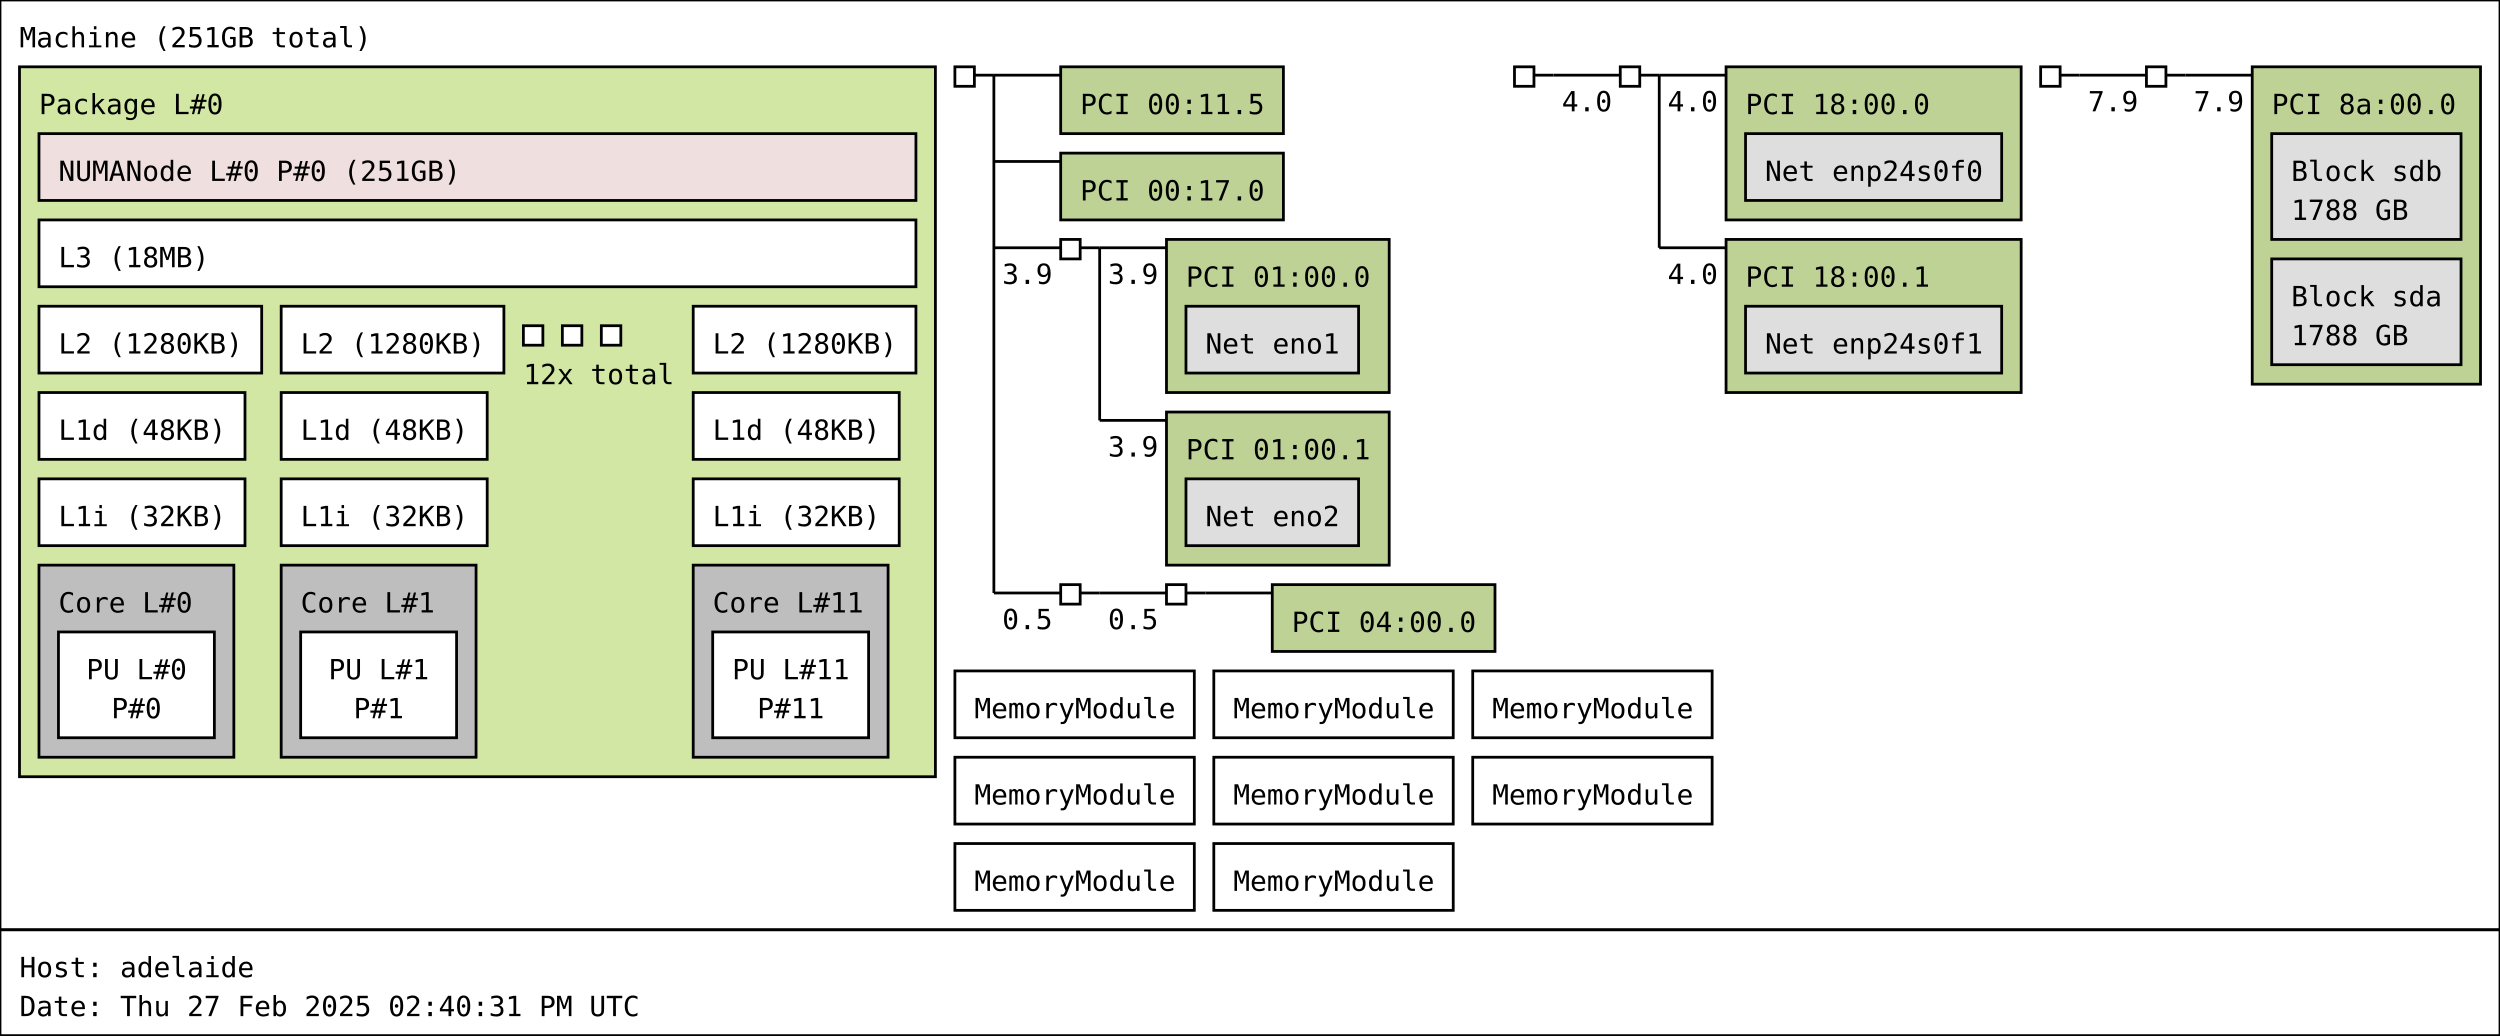
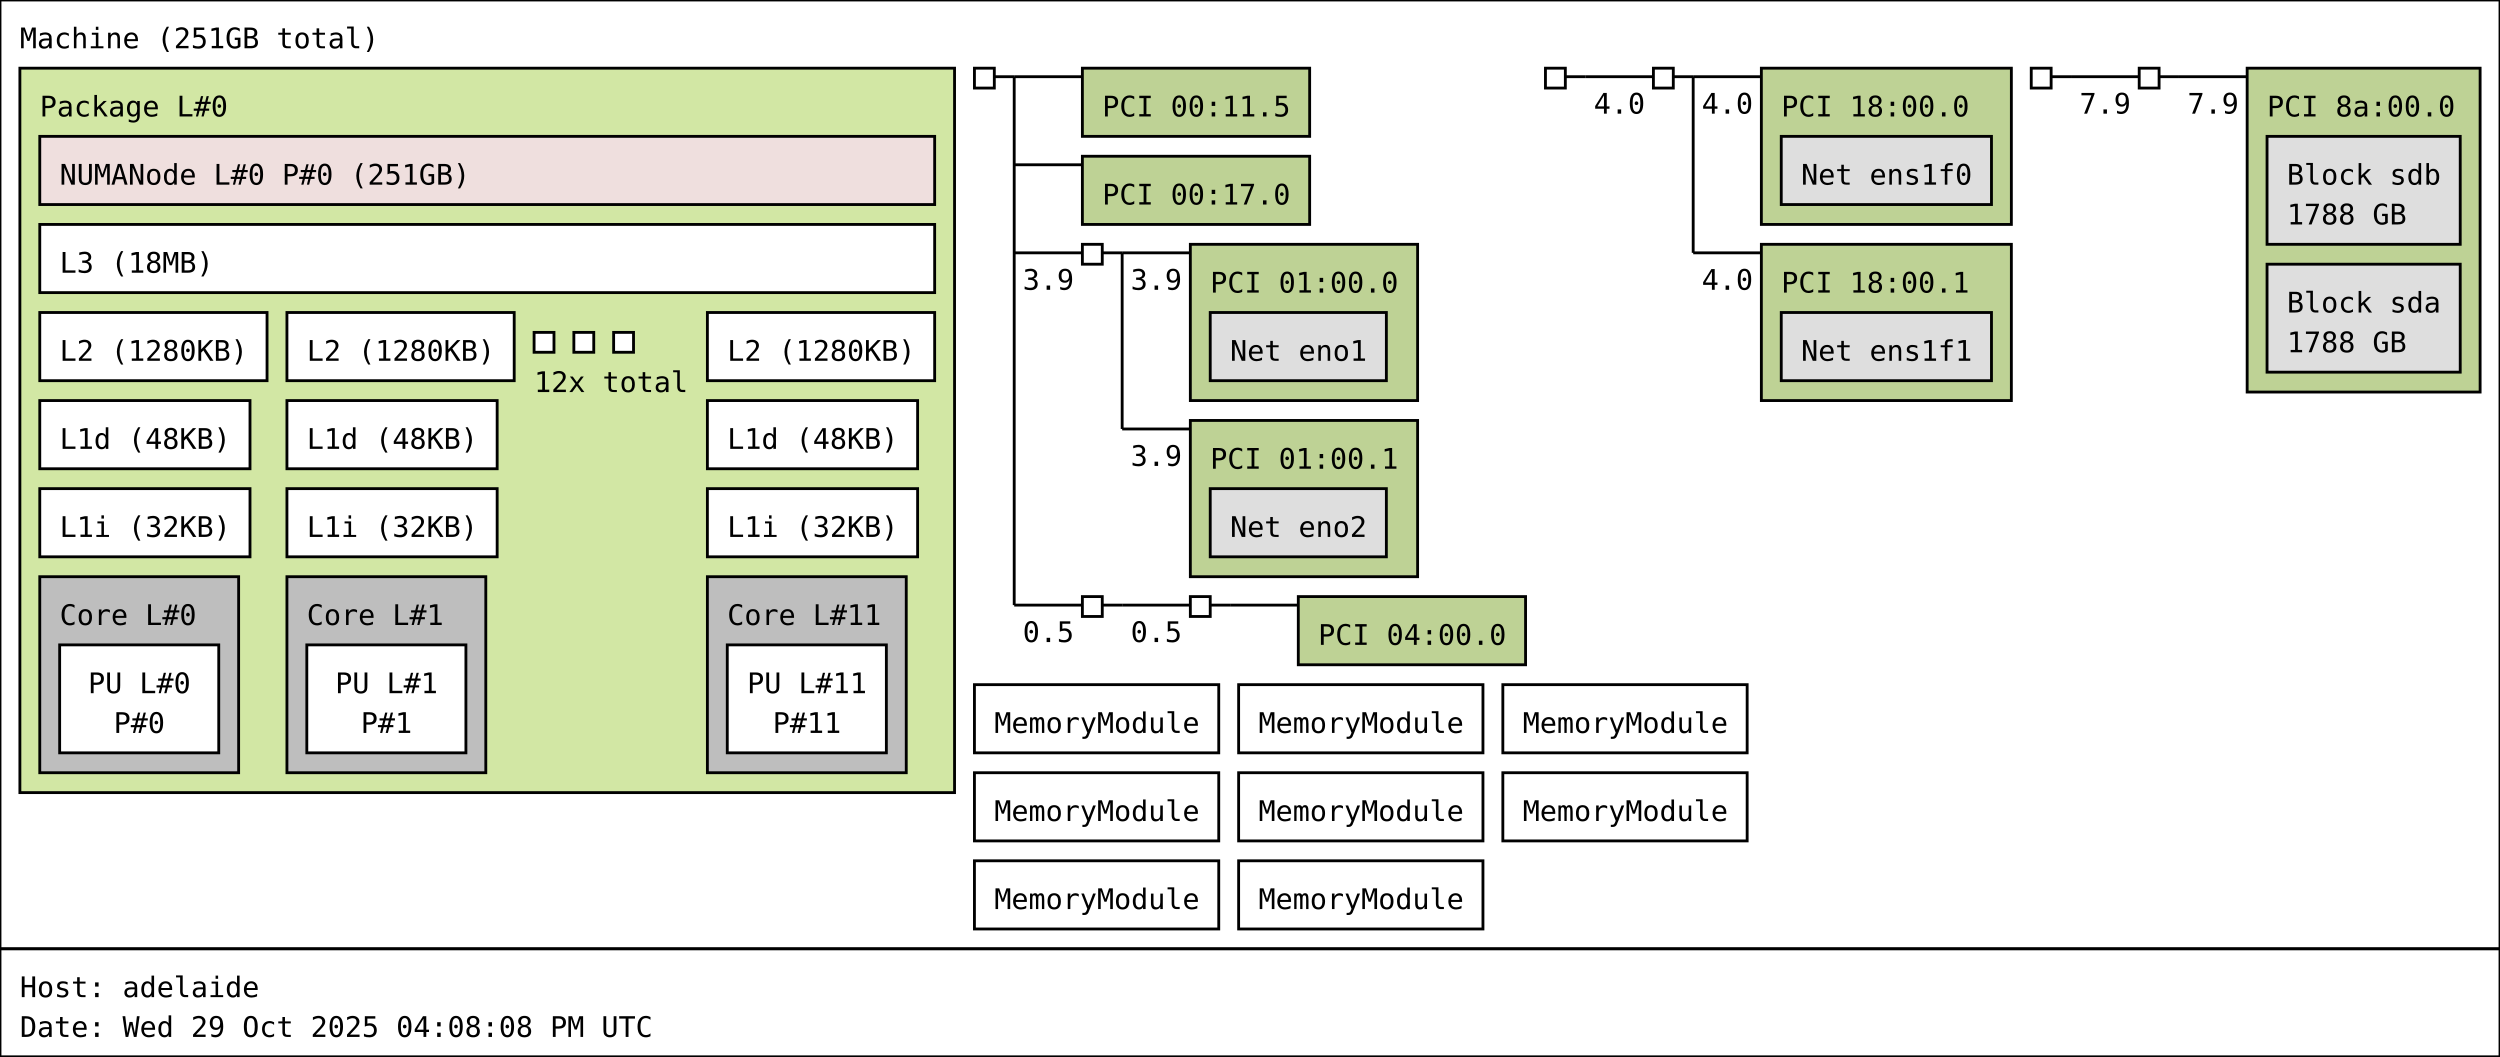
- <svg xmlns="http://www.w3.org/2000/svg" width="898px" height="372px" viewBox="0 0 898px 372px" version="1.1">
-   <rect id="Machine_0_rect" class="Machine" x="0" y="0" width="898" height="334" fill="rgb(255,255,255)" stroke="rgb(0,0,0)" stroke-width="1" />
+ <svg xmlns="http://www.w3.org/2000/svg" width="880px" height="372px" viewBox="0 0 880px 372px" version="1.1">
+   <rect id="Machine_0_rect" class="Machine" x="0" y="0" width="880" height="334" fill="rgb(255,255,255)" stroke="rgb(0,0,0)" stroke-width="1" />
  <text id="Machine_0_text" class="Machine" font-family="Monospace" x="7" y="17" fill="rgb(0,0,0)" font-size="10px">Machine (251GB total)</text>
  <rect id="Package_0_rect" class="Package" x="7" y="24" width="329" height="255" fill="rgb(210,231,164)" stroke="rgb(0,0,0)" stroke-width="1" />
  <text id="Package_0_text" class="Package" font-family="Monospace" x="14" y="41" fill="rgb(0,0,0)" font-size="10px">Package L#0</text>
  <rect id="L3_0_rect" class="L3" x="14" y="79" width="315" height="24" fill="rgb(255,255,255)" stroke="rgb(0,0,0)" stroke-width="1" />
  <text id="L3_0_text" class="L3" font-family="Monospace" x="21" y="96" fill="rgb(0,0,0)" font-size="10px">L3 (18MB)</text>
  <rect id="L2_0_rect" class="L2" x="14" y="110" width="80" height="24" fill="rgb(255,255,255)" stroke="rgb(0,0,0)" stroke-width="1" />
  <text id="L2_0_text" class="L2" font-family="Monospace" x="21" y="127" fill="rgb(0,0,0)" font-size="10px">L2 (1280KB)</text>
  <rect id="L1d_0_rect" class="L1d" x="14" y="141" width="74" height="24" fill="rgb(255,255,255)" stroke="rgb(0,0,0)" stroke-width="1" />
  <text id="L1d_0_text" class="L1d" font-family="Monospace" x="21" y="158" fill="rgb(0,0,0)" font-size="10px">L1d (48KB)</text>
  <rect id="L1i_0_rect" class="L1i" x="14" y="172" width="74" height="24" fill="rgb(255,255,255)" stroke="rgb(0,0,0)" stroke-width="1" />
  <text id="L1i_0_text" class="L1i" font-family="Monospace" x="21" y="189" fill="rgb(0,0,0)" font-size="10px">L1i (32KB)</text>
  <rect id="Core_0_rect" class="Core" x="14" y="203" width="70" height="69" fill="rgb(190,190,190)" stroke="rgb(0,0,0)" stroke-width="1" />
  <text id="Core_0_text" class="Core" font-family="Monospace" x="21" y="220" fill="rgb(0,0,0)" font-size="10px">Core L#0</text>
  <rect id="PU_0_rect" class="PU" x="21" y="227" width="56" height="38" fill="rgb(255,255,255)" stroke="rgb(0,0,0)" stroke-width="1" />
  <text id="PU_0_text" class="PU" font-family="Monospace" x="31" y="244" fill="rgb(0,0,0)" font-size="10px">PU L#0</text>
  <text id="PU_0_text_1" class="PU" font-family="Monospace" x="40" y="258" fill="rgb(0,0,0)" font-size="10px">P#0</text>
  <rect id="L2_1_rect" class="L2" x="101" y="110" width="80" height="24" fill="rgb(255,255,255)" stroke="rgb(0,0,0)" stroke-width="1" />
  <text id="L2_1_text" class="L2" font-family="Monospace" x="108" y="127" fill="rgb(0,0,0)" font-size="10px">L2 (1280KB)</text>
  <rect id="L1d_1_rect" class="L1d" x="101" y="141" width="74" height="24" fill="rgb(255,255,255)" stroke="rgb(0,0,0)" stroke-width="1" />
  <text id="L1d_1_text" class="L1d" font-family="Monospace" x="108" y="158" fill="rgb(0,0,0)" font-size="10px">L1d (48KB)</text>
  <rect id="L1i_1_rect" class="L1i" x="101" y="172" width="74" height="24" fill="rgb(255,255,255)" stroke="rgb(0,0,0)" stroke-width="1" />
  <text id="L1i_1_text" class="L1i" font-family="Monospace" x="108" y="189" fill="rgb(0,0,0)" font-size="10px">L1i (32KB)</text>
  <rect id="Core_1_rect" class="Core" x="101" y="203" width="70" height="69" fill="rgb(190,190,190)" stroke="rgb(0,0,0)" stroke-width="1" />
  <text id="Core_1_text" class="Core" font-family="Monospace" x="108" y="220" fill="rgb(0,0,0)" font-size="10px">Core L#1</text>
  <rect id="PU_1_rect" class="PU" x="108" y="227" width="56" height="38" fill="rgb(255,255,255)" stroke="rgb(0,0,0)" stroke-width="1" />
  <text id="PU_1_text" class="PU" font-family="Monospace" x="118" y="244" fill="rgb(0,0,0)" font-size="10px">PU L#1</text>
  <text id="PU_1_text_1" class="PU" font-family="Monospace" x="127" y="258" fill="rgb(0,0,0)" font-size="10px">P#1</text>
  <rect id="L2_2_rect" class="L2" x="188" y="117" width="7" height="7" fill="rgb(255,255,255)" stroke="rgb(0,0,0)" stroke-width="1" />
  <rect id="L2_2_rect" class="L2" x="202" y="117" width="7" height="7" fill="rgb(255,255,255)" stroke="rgb(0,0,0)" stroke-width="1" />
  <rect id="L2_2_rect" class="L2" x="216" y="117" width="7" height="7" fill="rgb(255,255,255)" stroke="rgb(0,0,0)" stroke-width="1" />
  <text id="L2_2_text" class="L2" font-family="Monospace" x="188" y="138" fill="rgb(0,0,0)" font-size="10px">12x total</text>
  <rect id="L2_11_rect" class="L2" x="249" y="110" width="80" height="24" fill="rgb(255,255,255)" stroke="rgb(0,0,0)" stroke-width="1" />
  <text id="L2_11_text" class="L2" font-family="Monospace" x="256" y="127" fill="rgb(0,0,0)" font-size="10px">L2 (1280KB)</text>
  <rect id="L1d_11_rect" class="L1d" x="249" y="141" width="74" height="24" fill="rgb(255,255,255)" stroke="rgb(0,0,0)" stroke-width="1" />
  <text id="L1d_11_text" class="L1d" font-family="Monospace" x="256" y="158" fill="rgb(0,0,0)" font-size="10px">L1d (48KB)</text>
  <rect id="L1i_11_rect" class="L1i" x="249" y="172" width="74" height="24" fill="rgb(255,255,255)" stroke="rgb(0,0,0)" stroke-width="1" />
  <text id="L1i_11_text" class="L1i" font-family="Monospace" x="256" y="189" fill="rgb(0,0,0)" font-size="10px">L1i (32KB)</text>
  <rect id="Core_11_rect" class="Core" x="249" y="203" width="70" height="69" fill="rgb(190,190,190)" stroke="rgb(0,0,0)" stroke-width="1" />
  <text id="Core_11_text" class="Core" font-family="Monospace" x="256" y="220" fill="rgb(0,0,0)" font-size="10px">Core L#11</text>
  <rect id="PU_11_rect" class="PU" x="256" y="227" width="56" height="38" fill="rgb(255,255,255)" stroke="rgb(0,0,0)" stroke-width="1" />
  <text id="PU_11_text" class="PU" font-family="Monospace" x="263" y="244" fill="rgb(0,0,0)" font-size="10px">PU L#11</text>
  <text id="PU_11_text_1" class="PU" font-family="Monospace" x="272" y="258" fill="rgb(0,0,0)" font-size="10px">P#11</text>
  <rect id="NUMANode_0_rect" class="NUMANode" x="14" y="48" width="315" height="24" fill="rgb(239,223,222)" stroke="rgb(0,0,0)" stroke-width="1" />
  <text id="NUMANode_0_text" class="NUMANode" font-family="Monospace" x="21" y="65" fill="rgb(0,0,0)" font-size="10px">NUMANode L#0 P#0 (251GB)</text>
  <rect id="HostBridge_0_rect" class="HostBridge" x="343" y="24" width="7" height="7" fill="rgb(255,255,255)" stroke="rgb(0,0,0)" stroke-width="1" />
  <line id="HostBridge_0_line" class="HostBridge" x1="350" y1="27" x2="357" y2="27" stroke="rgb(0,0,0)" stroke-width="1" />
  <line id="HostBridge_0_line_2" class="HostBridge" x1="357" y1="27" x2="381" y2="27" stroke="rgb(0,0,0)" stroke-width="1" />
  <line id="HostBridge_0_line_3" class="HostBridge" x1="357" y1="58" x2="381" y2="58" stroke="rgb(0,0,0)" stroke-width="1" />
  <line id="HostBridge_0_line_4" class="HostBridge" x1="357" y1="89" x2="381" y2="89" stroke="rgb(0,0,0)" stroke-width="1" />
  <text id="HostBridge_0_text_4" class="HostBridge" font-family="Monospace" x="360" y="102" fill="rgb(0,0,0)" font-size="10px">3.9</text>
  <line id="HostBridge_0_line_5" class="HostBridge" x1="357" y1="213" x2="381" y2="213" stroke="rgb(0,0,0)" stroke-width="1" />
  <text id="HostBridge_0_text_5" class="HostBridge" font-family="Monospace" x="360" y="226" fill="rgb(0,0,0)" font-size="10px">0.5</text>
  <line id="HostBridge_0_line_1" class="HostBridge" x1="357" y1="27" x2="357" y2="213" stroke="rgb(0,0,0)" stroke-width="1" />
  <rect id="PCI_0_rect" class="PCI" x="381" y="24" width="80" height="24" fill="rgb(190,210,149)" stroke="rgb(0,0,0)" stroke-width="1" />
  <text id="PCI_0_text" class="PCI" font-family="Monospace" x="388" y="41" fill="rgb(0,0,0)" font-size="10px">PCI 00:11.5</text>
  <rect id="PCI_1_rect" class="PCI" x="381" y="55" width="80" height="24" fill="rgb(190,210,149)" stroke="rgb(0,0,0)" stroke-width="1" />
  <text id="PCI_1_text" class="PCI" font-family="Monospace" x="388" y="72" fill="rgb(0,0,0)" font-size="10px">PCI 00:17.0</text>
  <rect id="PCIBridge_1_rect" class="PCIBridge" x="381" y="86" width="7" height="7" fill="rgb(255,255,255)" stroke="rgb(0,0,0)" stroke-width="1" />
  <line id="PCIBridge_1_line" class="PCIBridge" x1="388" y1="89" x2="395" y2="89" stroke="rgb(0,0,0)" stroke-width="1" />
  <line id="PCIBridge_1_line_2" class="PCIBridge" x1="395" y1="89" x2="419" y2="89" stroke="rgb(0,0,0)" stroke-width="1" />
  <text id="PCIBridge_1_text_2" class="PCIBridge" font-family="Monospace" x="398" y="102" fill="rgb(0,0,0)" font-size="10px">3.9</text>
  <line id="PCIBridge_1_line_3" class="PCIBridge" x1="395" y1="151" x2="419" y2="151" stroke="rgb(0,0,0)" stroke-width="1" />
  <text id="PCIBridge_1_text_3" class="PCIBridge" font-family="Monospace" x="398" y="164" fill="rgb(0,0,0)" font-size="10px">3.9</text>
  <line id="PCIBridge_1_line_1" class="PCIBridge" x1="395" y1="89" x2="395" y2="151" stroke="rgb(0,0,0)" stroke-width="1" />
  <rect id="PCI_2_rect" class="PCI" x="419" y="86" width="80" height="55" fill="rgb(190,210,149)" stroke="rgb(0,0,0)" stroke-width="1" />
  <text id="PCI_2_text" class="PCI" font-family="Monospace" x="426" y="103" fill="rgb(0,0,0)" font-size="10px">PCI 01:00.0</text>
  <rect id="Net_0_rect" class="Net" x="426" y="110" width="62" height="24" fill="rgb(222,222,222)" stroke="rgb(0,0,0)" stroke-width="1" />
  <text id="Net_0_text" class="Net" font-family="Monospace" x="433" y="127" fill="rgb(0,0,0)" font-size="10px">Net eno1</text>
  <rect id="PCI_3_rect" class="PCI" x="419" y="148" width="80" height="55" fill="rgb(190,210,149)" stroke="rgb(0,0,0)" stroke-width="1" />
  <text id="PCI_3_text" class="PCI" font-family="Monospace" x="426" y="165" fill="rgb(0,0,0)" font-size="10px">PCI 01:00.1</text>
  <rect id="Net_1_rect" class="Net" x="426" y="172" width="62" height="24" fill="rgb(222,222,222)" stroke="rgb(0,0,0)" stroke-width="1" />
  <text id="Net_1_text" class="Net" font-family="Monospace" x="433" y="189" fill="rgb(0,0,0)" font-size="10px">Net eno2</text>
  <rect id="PCIBridge_2_rect" class="PCIBridge" x="381" y="210" width="7" height="7" fill="rgb(255,255,255)" stroke="rgb(0,0,0)" stroke-width="1" />
  <line id="PCIBridge_2_line" class="PCIBridge" x1="388" y1="213" x2="395" y2="213" stroke="rgb(0,0,0)" stroke-width="1" />
  <line id="PCIBridge_2_line_2" class="PCIBridge" x1="395" y1="213" x2="419" y2="213" stroke="rgb(0,0,0)" stroke-width="1" />
  <text id="PCIBridge_2_text_2" class="PCIBridge" font-family="Monospace" x="398" y="226" fill="rgb(0,0,0)" font-size="10px">0.5</text>
  <line id="PCIBridge_2_line_1" class="PCIBridge" x1="395" y1="213" x2="395" y2="213" stroke="rgb(0,0,0)" stroke-width="1" />
  <rect id="PCIBridge_3_rect" class="PCIBridge" x="419" y="210" width="7" height="7" fill="rgb(255,255,255)" stroke="rgb(0,0,0)" stroke-width="1" />
  <line id="PCIBridge_3_line" class="PCIBridge" x1="426" y1="213" x2="433" y2="213" stroke="rgb(0,0,0)" stroke-width="1" />
  <line id="PCIBridge_3_line_2" class="PCIBridge" x1="433" y1="213" x2="457" y2="213" stroke="rgb(0,0,0)" stroke-width="1" />
  <line id="PCIBridge_3_line_1" class="PCIBridge" x1="433" y1="213" x2="433" y2="213" stroke="rgb(0,0,0)" stroke-width="1" />
  <rect id="PCI_4_rect" class="PCI" x="457" y="210" width="80" height="24" fill="rgb(190,210,149)" stroke="rgb(0,0,0)" stroke-width="1" />
  <text id="PCI_4_text" class="PCI" font-family="Monospace" x="464" y="227" fill="rgb(0,0,0)" font-size="10px">PCI 04:00.0</text>
  <rect id="HostBridge_4_rect" class="HostBridge" x="544" y="24" width="7" height="7" fill="rgb(255,255,255)" stroke="rgb(0,0,0)" stroke-width="1" />
  <line id="HostBridge_4_line" class="HostBridge" x1="551" y1="27" x2="558" y2="27" stroke="rgb(0,0,0)" stroke-width="1" />
  <line id="HostBridge_4_line_2" class="HostBridge" x1="558" y1="27" x2="582" y2="27" stroke="rgb(0,0,0)" stroke-width="1" />
  <text id="HostBridge_4_text_2" class="HostBridge" font-family="Monospace" x="561" y="40" fill="rgb(0,0,0)" font-size="10px">4.0</text>
  <line id="HostBridge_4_line_1" class="HostBridge" x1="558" y1="27" x2="558" y2="27" stroke="rgb(0,0,0)" stroke-width="1" />
  <rect id="PCIBridge_5_rect" class="PCIBridge" x="582" y="24" width="7" height="7" fill="rgb(255,255,255)" stroke="rgb(0,0,0)" stroke-width="1" />
  <line id="PCIBridge_5_line" class="PCIBridge" x1="589" y1="27" x2="596" y2="27" stroke="rgb(0,0,0)" stroke-width="1" />
  <line id="PCIBridge_5_line_2" class="PCIBridge" x1="596" y1="27" x2="620" y2="27" stroke="rgb(0,0,0)" stroke-width="1" />
  <text id="PCIBridge_5_text_2" class="PCIBridge" font-family="Monospace" x="599" y="40" fill="rgb(0,0,0)" font-size="10px">4.0</text>
  <line id="PCIBridge_5_line_3" class="PCIBridge" x1="596" y1="89" x2="620" y2="89" stroke="rgb(0,0,0)" stroke-width="1" />
  <text id="PCIBridge_5_text_3" class="PCIBridge" font-family="Monospace" x="599" y="102" fill="rgb(0,0,0)" font-size="10px">4.0</text>
  <line id="PCIBridge_5_line_1" class="PCIBridge" x1="596" y1="27" x2="596" y2="89" stroke="rgb(0,0,0)" stroke-width="1" />
-   <rect id="PCI_5_rect" class="PCI" x="620" y="24" width="106" height="55" fill="rgb(190,210,149)" stroke="rgb(0,0,0)" stroke-width="1" />
+   <rect id="PCI_5_rect" class="PCI" x="620" y="24" width="88" height="55" fill="rgb(190,210,149)" stroke="rgb(0,0,0)" stroke-width="1" />
  <text id="PCI_5_text" class="PCI" font-family="Monospace" x="627" y="41" fill="rgb(0,0,0)" font-size="10px">PCI 18:00.0</text>
-   <rect id="Net_2_rect" class="Net" x="627" y="48" width="92" height="24" fill="rgb(222,222,222)" stroke="rgb(0,0,0)" stroke-width="1" />
-   <text id="Net_2_text" class="Net" font-family="Monospace" x="634" y="65" fill="rgb(0,0,0)" font-size="10px">Net enp24s0f0</text>
-   <rect id="PCI_6_rect" class="PCI" x="620" y="86" width="106" height="55" fill="rgb(190,210,149)" stroke="rgb(0,0,0)" stroke-width="1" />
+   <rect id="Net_2_rect" class="Net" x="627" y="48" width="74" height="24" fill="rgb(222,222,222)" stroke="rgb(0,0,0)" stroke-width="1" />
+   <text id="Net_2_text" class="Net" font-family="Monospace" x="634" y="65" fill="rgb(0,0,0)" font-size="10px">Net ens1f0</text>
+   <rect id="PCI_6_rect" class="PCI" x="620" y="86" width="88" height="55" fill="rgb(190,210,149)" stroke="rgb(0,0,0)" stroke-width="1" />
  <text id="PCI_6_text" class="PCI" font-family="Monospace" x="627" y="103" fill="rgb(0,0,0)" font-size="10px">PCI 18:00.1</text>
-   <rect id="Net_3_rect" class="Net" x="627" y="110" width="92" height="24" fill="rgb(222,222,222)" stroke="rgb(0,0,0)" stroke-width="1" />
-   <text id="Net_3_text" class="Net" font-family="Monospace" x="634" y="127" fill="rgb(0,0,0)" font-size="10px">Net enp24s0f1</text>
-   <rect id="HostBridge_6_rect" class="HostBridge" x="733" y="24" width="7" height="7" fill="rgb(255,255,255)" stroke="rgb(0,0,0)" stroke-width="1" />
-   <line id="HostBridge_6_line" class="HostBridge" x1="740" y1="27" x2="747" y2="27" stroke="rgb(0,0,0)" stroke-width="1" />
-   <line id="HostBridge_6_line_2" class="HostBridge" x1="747" y1="27" x2="771" y2="27" stroke="rgb(0,0,0)" stroke-width="1" />
-   <text id="HostBridge_6_text_2" class="HostBridge" font-family="Monospace" x="750" y="40" fill="rgb(0,0,0)" font-size="10px">7.9</text>
-   <line id="HostBridge_6_line_1" class="HostBridge" x1="747" y1="27" x2="747" y2="27" stroke="rgb(0,0,0)" stroke-width="1" />
-   <rect id="PCIBridge_7_rect" class="PCIBridge" x="771" y="24" width="7" height="7" fill="rgb(255,255,255)" stroke="rgb(0,0,0)" stroke-width="1" />
-   <line id="PCIBridge_7_line" class="PCIBridge" x1="778" y1="27" x2="785" y2="27" stroke="rgb(0,0,0)" stroke-width="1" />
-   <line id="PCIBridge_7_line_2" class="PCIBridge" x1="785" y1="27" x2="809" y2="27" stroke="rgb(0,0,0)" stroke-width="1" />
-   <text id="PCIBridge_7_text_2" class="PCIBridge" font-family="Monospace" x="788" y="40" fill="rgb(0,0,0)" font-size="10px">7.9</text>
-   <line id="PCIBridge_7_line_1" class="PCIBridge" x1="785" y1="27" x2="785" y2="27" stroke="rgb(0,0,0)" stroke-width="1" />
-   <rect id="PCI_7_rect" class="PCI" x="809" y="24" width="82" height="114" fill="rgb(190,210,149)" stroke="rgb(0,0,0)" stroke-width="1" />
-   <text id="PCI_7_text" class="PCI" font-family="Monospace" x="816" y="41" fill="rgb(0,0,0)" font-size="10px">PCI 8a:00.0</text>
-   <rect id="Block_4_rect" class="Block" x="816" y="48" width="68" height="38" fill="rgb(222,222,222)" stroke="rgb(0,0,0)" stroke-width="1" />
-   <text id="Block_4_text" class="Block" font-family="Monospace" x="823" y="65" fill="rgb(0,0,0)" font-size="10px">Block sdb</text>
-   <text id="Block_4_text_1" class="Block" font-family="Monospace" x="823" y="79" fill="rgb(0,0,0)" font-size="10px">1788 GB</text>
-   <rect id="Block_5_rect" class="Block" x="816" y="93" width="68" height="38" fill="rgb(222,222,222)" stroke="rgb(0,0,0)" stroke-width="1" />
-   <text id="Block_5_text" class="Block" font-family="Monospace" x="823" y="110" fill="rgb(0,0,0)" font-size="10px">Block sda</text>
-   <text id="Block_5_text_1" class="Block" font-family="Monospace" x="823" y="124" fill="rgb(0,0,0)" font-size="10px">1788 GB</text>
+   <rect id="Net_3_rect" class="Net" x="627" y="110" width="74" height="24" fill="rgb(222,222,222)" stroke="rgb(0,0,0)" stroke-width="1" />
+   <text id="Net_3_text" class="Net" font-family="Monospace" x="634" y="127" fill="rgb(0,0,0)" font-size="10px">Net ens1f1</text>
+   <rect id="HostBridge_6_rect" class="HostBridge" x="715" y="24" width="7" height="7" fill="rgb(255,255,255)" stroke="rgb(0,0,0)" stroke-width="1" />
+   <line id="HostBridge_6_line" class="HostBridge" x1="722" y1="27" x2="729" y2="27" stroke="rgb(0,0,0)" stroke-width="1" />
+   <line id="HostBridge_6_line_2" class="HostBridge" x1="729" y1="27" x2="753" y2="27" stroke="rgb(0,0,0)" stroke-width="1" />
+   <text id="HostBridge_6_text_2" class="HostBridge" font-family="Monospace" x="732" y="40" fill="rgb(0,0,0)" font-size="10px">7.9</text>
+   <line id="HostBridge_6_line_1" class="HostBridge" x1="729" y1="27" x2="729" y2="27" stroke="rgb(0,0,0)" stroke-width="1" />
+   <rect id="PCIBridge_7_rect" class="PCIBridge" x="753" y="24" width="7" height="7" fill="rgb(255,255,255)" stroke="rgb(0,0,0)" stroke-width="1" />
+   <line id="PCIBridge_7_line" class="PCIBridge" x1="760" y1="27" x2="767" y2="27" stroke="rgb(0,0,0)" stroke-width="1" />
+   <line id="PCIBridge_7_line_2" class="PCIBridge" x1="767" y1="27" x2="791" y2="27" stroke="rgb(0,0,0)" stroke-width="1" />
+   <text id="PCIBridge_7_text_2" class="PCIBridge" font-family="Monospace" x="770" y="40" fill="rgb(0,0,0)" font-size="10px">7.9</text>
+   <line id="PCIBridge_7_line_1" class="PCIBridge" x1="767" y1="27" x2="767" y2="27" stroke="rgb(0,0,0)" stroke-width="1" />
+   <rect id="PCI_7_rect" class="PCI" x="791" y="24" width="82" height="114" fill="rgb(190,210,149)" stroke="rgb(0,0,0)" stroke-width="1" />
+   <text id="PCI_7_text" class="PCI" font-family="Monospace" x="798" y="41" fill="rgb(0,0,0)" font-size="10px">PCI 8a:00.0</text>
+   <rect id="Block_4_rect" class="Block" x="798" y="48" width="68" height="38" fill="rgb(222,222,222)" stroke="rgb(0,0,0)" stroke-width="1" />
+   <text id="Block_4_text" class="Block" font-family="Monospace" x="805" y="65" fill="rgb(0,0,0)" font-size="10px">Block sdb</text>
+   <text id="Block_4_text_1" class="Block" font-family="Monospace" x="805" y="79" fill="rgb(0,0,0)" font-size="10px">1788 GB</text>
+   <rect id="Block_5_rect" class="Block" x="798" y="93" width="68" height="38" fill="rgb(222,222,222)" stroke="rgb(0,0,0)" stroke-width="1" />
+   <text id="Block_5_text" class="Block" font-family="Monospace" x="805" y="110" fill="rgb(0,0,0)" font-size="10px">Block sda</text>
+   <text id="Block_5_text_1" class="Block" font-family="Monospace" x="805" y="124" fill="rgb(0,0,0)" font-size="10px">1788 GB</text>
  <rect id="Misc_0_rect" class="Misc" x="343" y="241" width="86" height="24" fill="rgb(255,255,255)" stroke="rgb(0,0,0)" stroke-width="1" />
  <text id="Misc_0_text" class="Misc" font-family="Monospace" x="350" y="258" fill="rgb(0,0,0)" font-size="10px">MemoryModule</text>
  <rect id="Misc_1_rect" class="Misc" x="436" y="241" width="86" height="24" fill="rgb(255,255,255)" stroke="rgb(0,0,0)" stroke-width="1" />
  <text id="Misc_1_text" class="Misc" font-family="Monospace" x="443" y="258" fill="rgb(0,0,0)" font-size="10px">MemoryModule</text>
  <rect id="Misc_2_rect" class="Misc" x="529" y="241" width="86" height="24" fill="rgb(255,255,255)" stroke="rgb(0,0,0)" stroke-width="1" />
  <text id="Misc_2_text" class="Misc" font-family="Monospace" x="536" y="258" fill="rgb(0,0,0)" font-size="10px">MemoryModule</text>
  <rect id="Misc_3_rect" class="Misc" x="343" y="272" width="86" height="24" fill="rgb(255,255,255)" stroke="rgb(0,0,0)" stroke-width="1" />
  <text id="Misc_3_text" class="Misc" font-family="Monospace" x="350" y="289" fill="rgb(0,0,0)" font-size="10px">MemoryModule</text>
  <rect id="Misc_4_rect" class="Misc" x="436" y="272" width="86" height="24" fill="rgb(255,255,255)" stroke="rgb(0,0,0)" stroke-width="1" />
  <text id="Misc_4_text" class="Misc" font-family="Monospace" x="443" y="289" fill="rgb(0,0,0)" font-size="10px">MemoryModule</text>
  <rect id="Misc_5_rect" class="Misc" x="529" y="272" width="86" height="24" fill="rgb(255,255,255)" stroke="rgb(0,0,0)" stroke-width="1" />
  <text id="Misc_5_text" class="Misc" font-family="Monospace" x="536" y="289" fill="rgb(0,0,0)" font-size="10px">MemoryModule</text>
  <rect id="Misc_6_rect" class="Misc" x="343" y="303" width="86" height="24" fill="rgb(255,255,255)" stroke="rgb(0,0,0)" stroke-width="1" />
  <text id="Misc_6_text" class="Misc" font-family="Monospace" x="350" y="320" fill="rgb(0,0,0)" font-size="10px">MemoryModule</text>
  <rect id="Misc_7_rect" class="Misc" x="436" y="303" width="86" height="24" fill="rgb(255,255,255)" stroke="rgb(0,0,0)" stroke-width="1" />
  <text id="Misc_7_text" class="Misc" font-family="Monospace" x="443" y="320" fill="rgb(0,0,0)" font-size="10px">MemoryModule</text>
-   <rect id="anon_rect" x="0" y="334" width="898" height="38" fill="rgb(255,255,255)" stroke="rgb(0,0,0)" stroke-width="1" />
+   <rect id="anon_rect" x="0" y="334" width="880" height="38" fill="rgb(255,255,255)" stroke="rgb(0,0,0)" stroke-width="1" />
  <text id="anon_text" font-family="Monospace" x="7" y="351" fill="rgb(0,0,0)" font-size="10px">Host: adelaide</text>
-   <text id="anon_text_1" font-family="Monospace" x="7" y="365" fill="rgb(0,0,0)" font-size="10px">Date: Thu 27 Feb 2025 02:40:31 PM UTC</text>
+   <text id="anon_text_1" font-family="Monospace" x="7" y="365" fill="rgb(0,0,0)" font-size="10px">Date: Wed 29 Oct 2025 04:08:08 PM UTC</text>
</svg>
